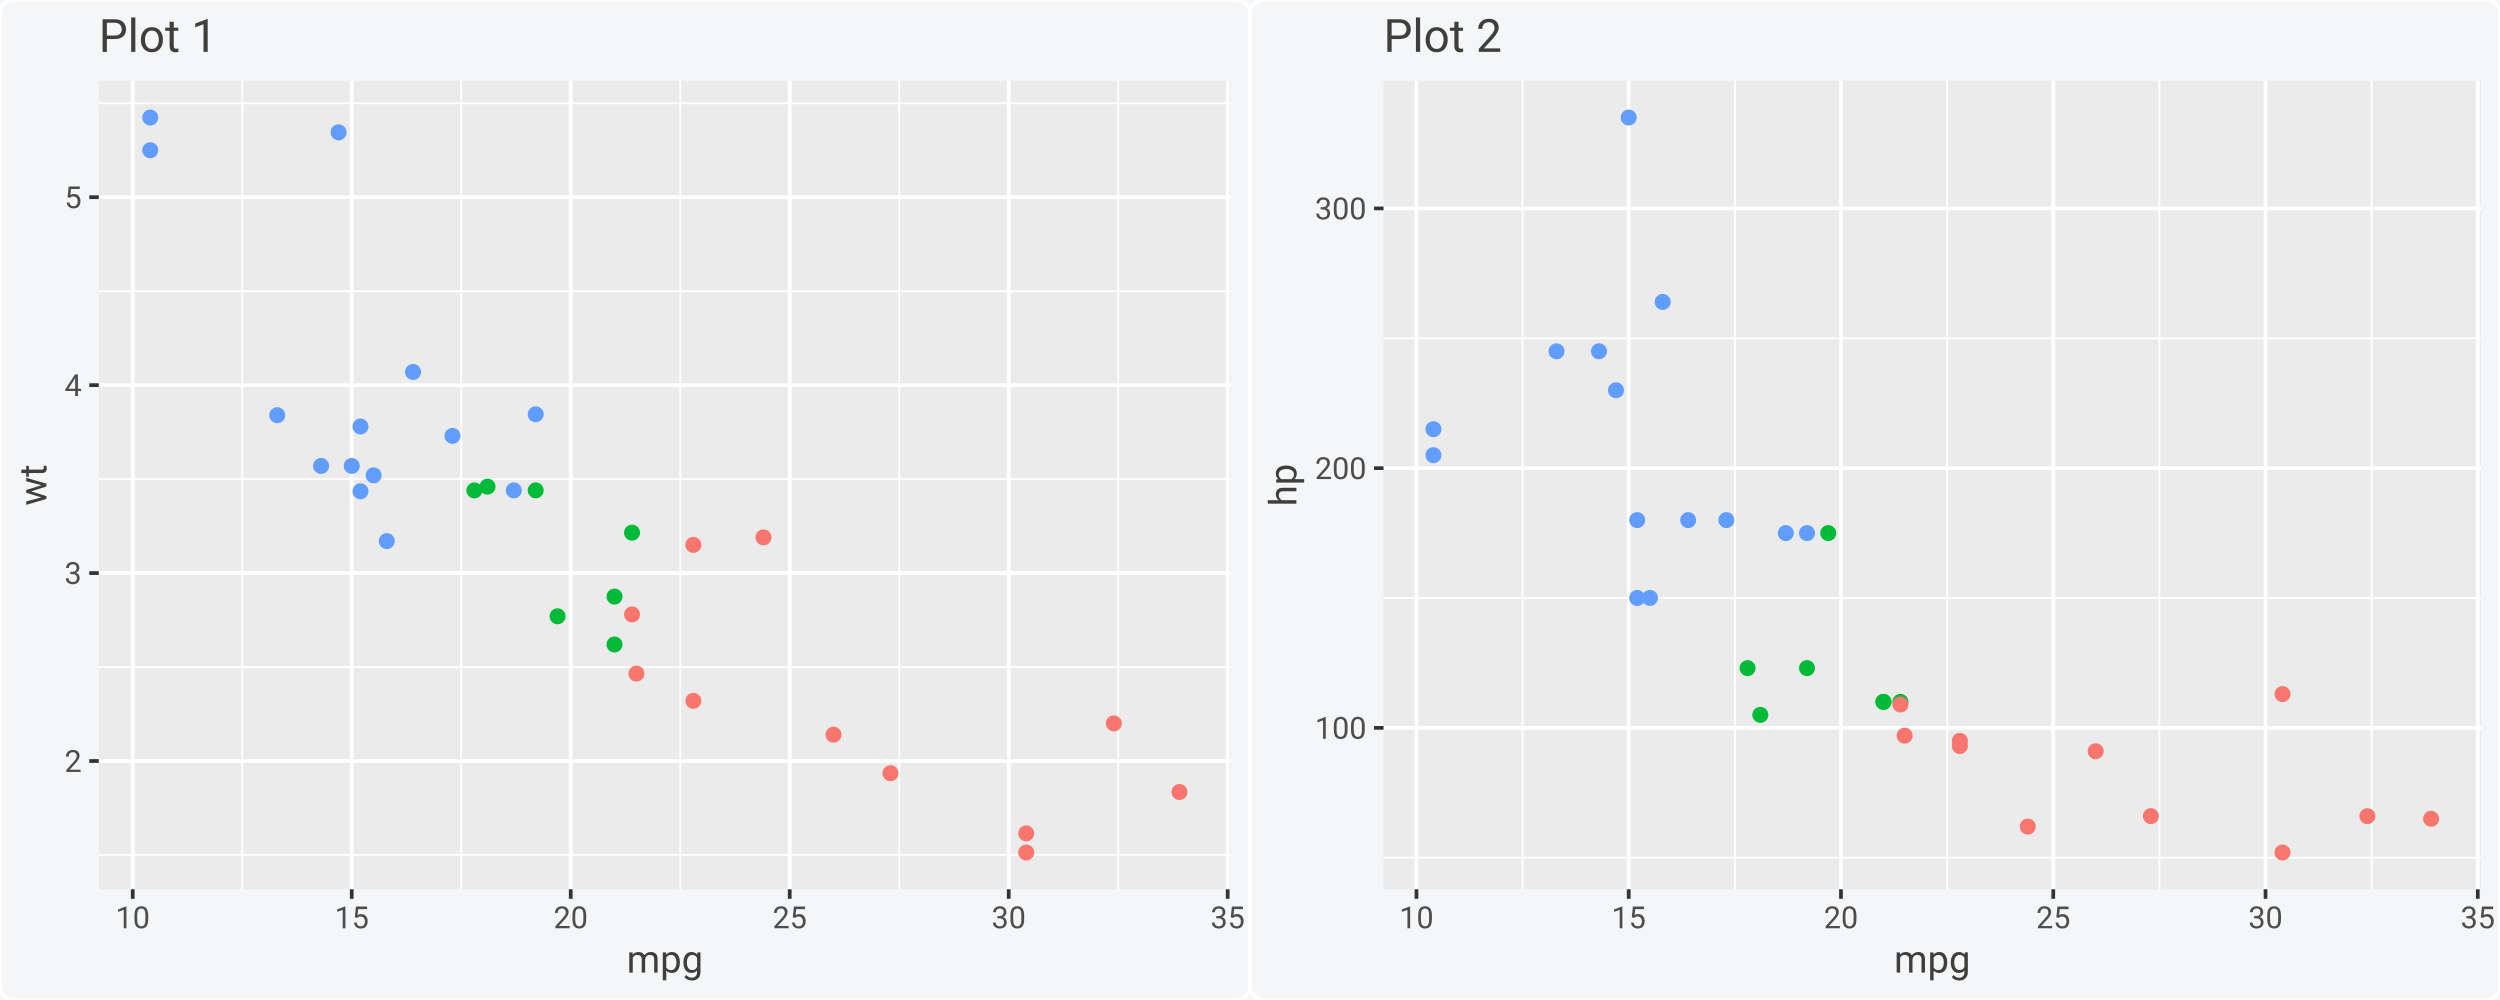
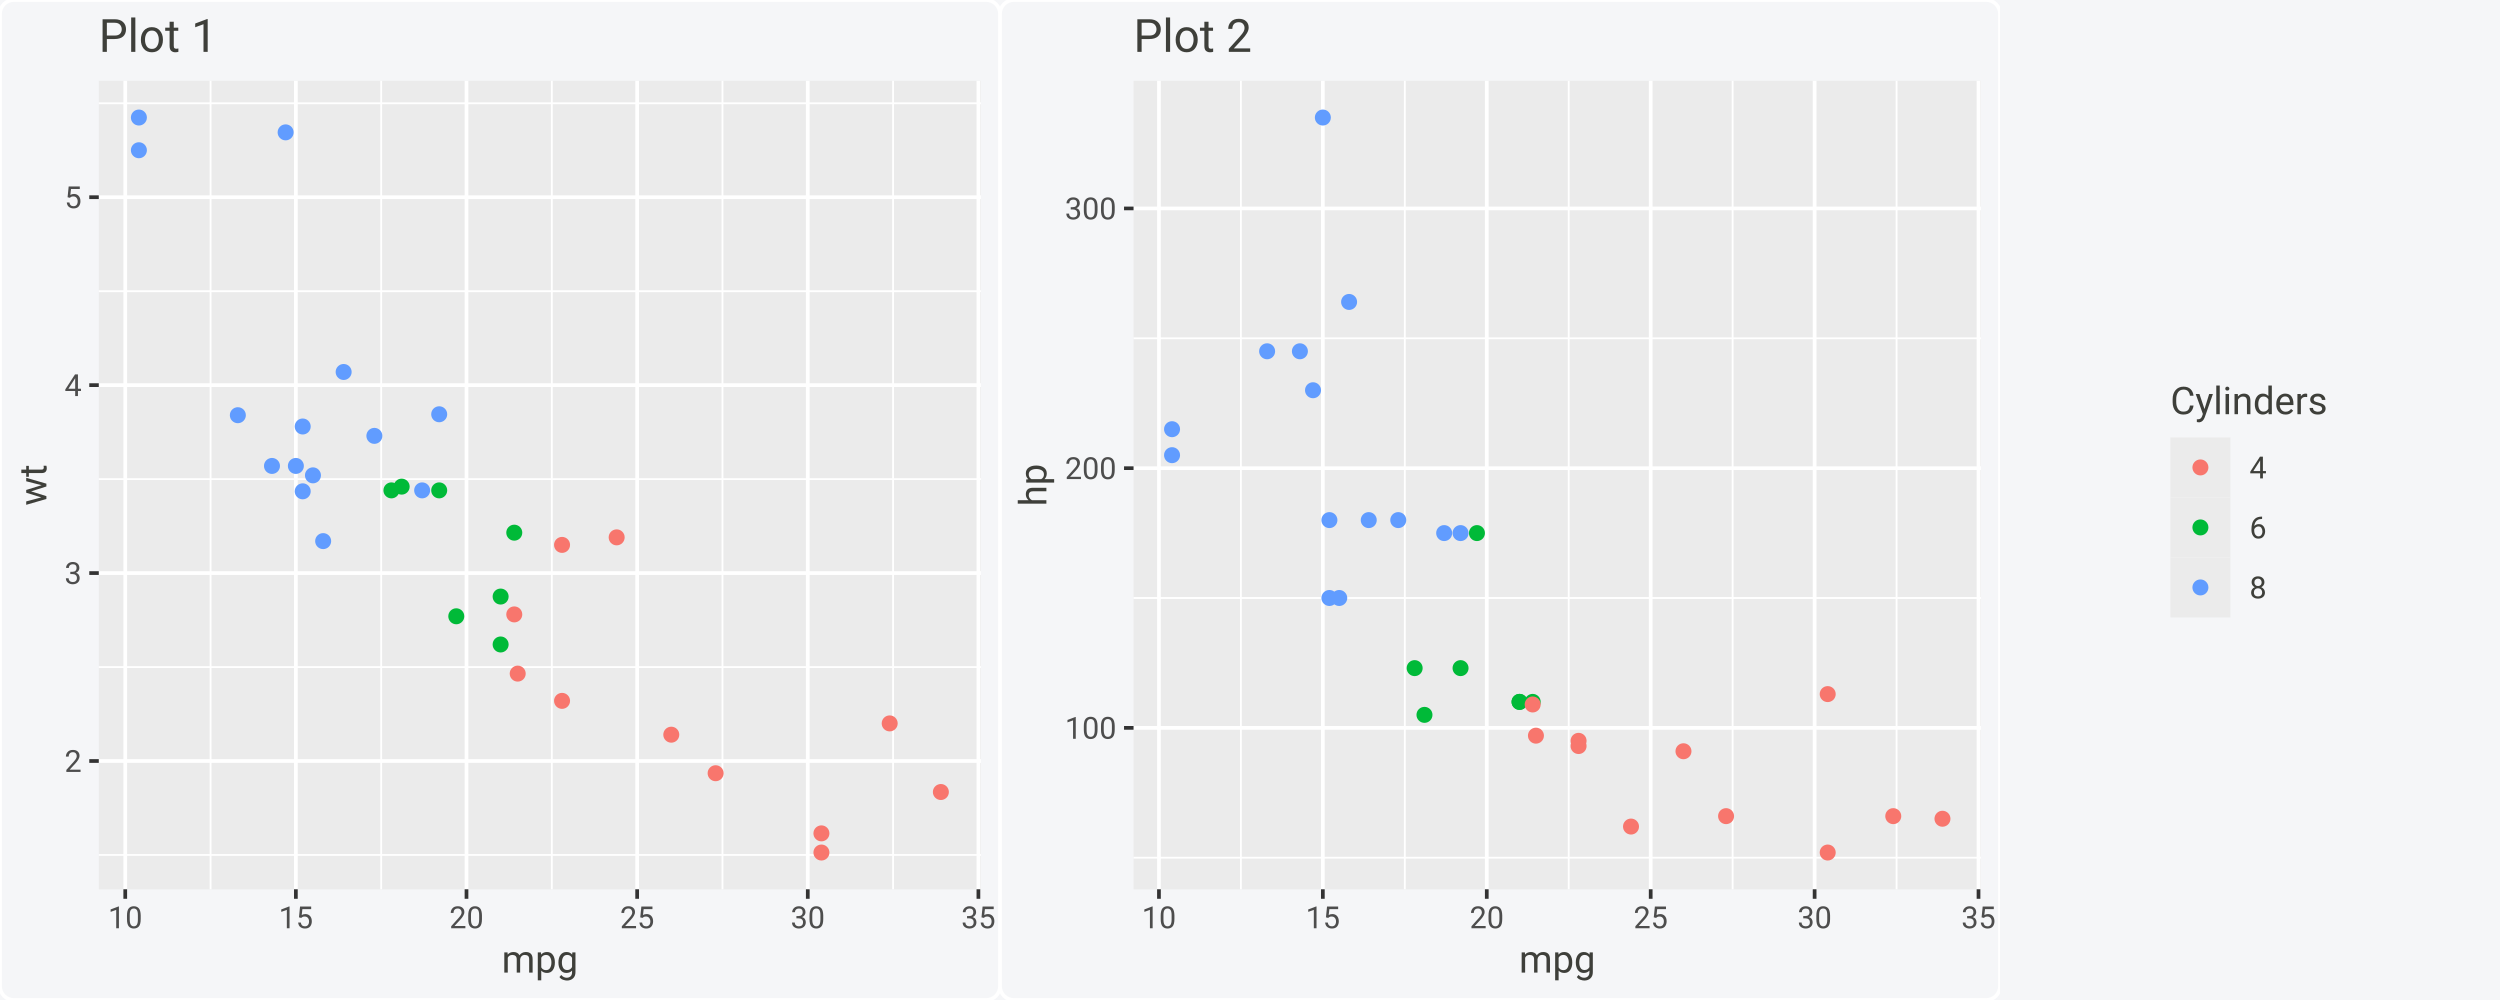
<svg xmlns="http://www.w3.org/2000/svg" width="720.00pt" height="288.00pt" viewBox="0 0 720.00 288.00">
  <g class="svglite">
    <defs>
      <style type="text/css">
    /* theme-aware-processed */
    .svglite line, .svglite polyline, .svglite polygon, .svglite path, .svglite circle {
      fill: none;
      stroke: #3E3F3A;
      stroke-linecap: round;
      stroke-linejoin: round;
      stroke-miterlimit: 10.00;
    }
    .svglite &gt; g &gt; rect {
      fill: none;
      stroke: #3E3F3A;
      stroke-linecap: round;
      stroke-linejoin: round;
      stroke-miterlimit: 10.00;
    }
    .svglite text {
      white-space: pre;
      fill: #3E3F3A;
    }
    .svglite g.glyphgroup path {
      fill: inherit;
      stroke: none;
    }
  </style>
    </defs>
    <rect class="svg-bg" width="100%" height="100%" style="stroke: none; fill: #F5F6F8;" />
    <defs>
      <clipPath id="cpMC4wMHw3MjAuMDB8MC4wMHwyODguMDA=">
        <rect x="0.00" y="0.00" width="720.00" height="288.00" />
      </clipPath>
    </defs>
    <g clip-path="url(#cpMC4wMHw3MjAuMDB8MC4wMHwyODguMDA=)">
</g>
    <defs>
-       <clipPath id="cpMC4wMHwzNjAuMDB8MC4wMHwyODguMDA=">
-         <rect x="0.00" y="0.00" width="360.00" height="288.00" />
-       </clipPath>
-     </defs>
-     <g clip-path="url(#cpMC4wMHwzNjAuMDB8MC4wMHwyODguMDA=)">
-       <rect rx="4" x="0.00" y="0.00" width="360.00" height="288.00" style="stroke-width: 1.07; stroke: #FFFFFF; fill: #F5F6F8;" />
+       <clipPath id="cpMC4wMHwyODguMDB8MC4wMHwyODguMDA=">
+         <rect x="0.00" y="0.00" width="288.00" height="288.00" />
+       </clipPath>
+     </defs>
+     <g clip-path="url(#cpMC4wMHwyODguMDB8MC4wMHwyODguMDA=)">
+       <rect rx="4" x="0.00" y="0.00" width="288.00" height="288.00" style="stroke-width: 1.07; stroke: #FFFFFF; fill: #F5F6F8;" />
    </g>
    <g clip-path="url(#cpMC4wMHw3MjAuMDB8MC4wMHwyODguMDA=)">
</g>
    <defs>
-       <clipPath id="cpMjguNDV8MzU0LjUyfDIzLjI3fDI1Ni4xMQ==">
-         <rect x="28.45" y="23.27" width="326.07" height="232.85" />
-       </clipPath>
-     </defs>
-     <g clip-path="url(#cpMjguNDV8MzU0LjUyfDIzLjI3fDI1Ni4xMQ==)">
-       <rect x="28.45" y="23.27" width="326.07" height="232.85" style="stroke-width: 1.07; stroke: none; fill: #EBEBEB;" />
-       <polyline points="28.45,246.23 354.52,246.23 " style="stroke-width: 0.53; stroke: #FFFFFF; stroke-linecap: butt;" />
-       <polyline points="28.45,192.11 354.52,192.11 " style="stroke-width: 0.53; stroke: #FFFFFF; stroke-linecap: butt;" />
-       <polyline points="28.45,137.98 354.52,137.98 " style="stroke-width: 0.53; stroke: #FFFFFF; stroke-linecap: butt;" />
-       <polyline points="28.45,83.86 354.52,83.86 " style="stroke-width: 0.53; stroke: #FFFFFF; stroke-linecap: butt;" />
-       <polyline points="28.45,29.74 354.52,29.74 " style="stroke-width: 0.53; stroke: #FFFFFF; stroke-linecap: butt;" />
-       <polyline points="69.76,256.11 69.76,23.27 " style="stroke-width: 0.53; stroke: #FFFFFF; stroke-linecap: butt;" />
-       <polyline points="132.83,256.11 132.83,23.27 " style="stroke-width: 0.53; stroke: #FFFFFF; stroke-linecap: butt;" />
-       <polyline points="195.90,256.11 195.90,23.27 " style="stroke-width: 0.53; stroke: #FFFFFF; stroke-linecap: butt;" />
-       <polyline points="258.97,256.11 258.97,23.27 " style="stroke-width: 0.53; stroke: #FFFFFF; stroke-linecap: butt;" />
-       <polyline points="322.04,256.11 322.04,23.27 " style="stroke-width: 0.53; stroke: #FFFFFF; stroke-linecap: butt;" />
-       <polyline points="28.45,219.17 354.52,219.17 " style="stroke-width: 1.07; stroke: #FFFFFF; stroke-linecap: butt;" />
-       <polyline points="28.45,165.04 354.52,165.04 " style="stroke-width: 1.07; stroke: #FFFFFF; stroke-linecap: butt;" />
-       <polyline points="28.45,110.92 354.52,110.92 " style="stroke-width: 1.07; stroke: #FFFFFF; stroke-linecap: butt;" />
-       <polyline points="28.45,56.80 354.52,56.80 " style="stroke-width: 1.07; stroke: #FFFFFF; stroke-linecap: butt;" />
-       <polyline points="38.23,256.11 38.23,23.27 " style="stroke-width: 1.07; stroke: #FFFFFF; stroke-linecap: butt;" />
-       <polyline points="101.30,256.11 101.30,23.27 " style="stroke-width: 1.07; stroke: #FFFFFF; stroke-linecap: butt;" />
-       <polyline points="164.37,256.11 164.37,23.27 " style="stroke-width: 1.07; stroke: #FFFFFF; stroke-linecap: butt;" />
-       <polyline points="227.44,256.11 227.44,23.27 " style="stroke-width: 1.07; stroke: #FFFFFF; stroke-linecap: butt;" />
-       <polyline points="290.51,256.11 290.51,23.27 " style="stroke-width: 1.07; stroke: #FFFFFF; stroke-linecap: butt;" />
-       <polyline points="353.57,256.11 353.57,23.27 " style="stroke-width: 1.07; stroke: #FFFFFF; stroke-linecap: butt;" />
-       <circle cx="176.98" cy="185.61" r="1.95" style="stroke-width: 0.71; stroke: #00BA38; fill: #00BA38;" />
-       <circle cx="176.98" cy="171.81" r="1.95" style="stroke-width: 0.71; stroke: #00BA38; fill: #00BA38;" />
-       <circle cx="199.69" cy="201.85" r="1.95" style="stroke-width: 0.71; stroke: #F8766D; fill: #F8766D;" />
-       <circle cx="182.03" cy="153.41" r="1.95" style="stroke-width: 0.71; stroke: #00BA38; fill: #00BA38;" />
-       <circle cx="147.97" cy="141.23" r="1.95" style="stroke-width: 0.71; stroke: #619CFF; fill: #619CFF;" />
-       <circle cx="140.40" cy="140.15" r="1.95" style="stroke-width: 0.71; stroke: #00BA38; fill: #00BA38;" />
-       <circle cx="92.47" cy="134.19" r="1.95" style="stroke-width: 0.71; stroke: #619CFF; fill: #619CFF;" />
-       <circle cx="219.87" cy="154.76" r="1.95" style="stroke-width: 0.71; stroke: #F8766D; fill: #F8766D;" />
-       <circle cx="199.69" cy="156.93" r="1.95" style="stroke-width: 0.71; stroke: #F8766D; fill: #F8766D;" />
-       <circle cx="154.28" cy="141.23" r="1.95" style="stroke-width: 0.71; stroke: #00BA38; fill: #00BA38;" />
-       <circle cx="136.62" cy="141.23" r="1.95" style="stroke-width: 0.71; stroke: #00BA38; fill: #00BA38;" />
-       <circle cx="118.96" cy="107.13" r="1.95" style="stroke-width: 0.71; stroke: #619CFF; fill: #619CFF;" />
-       <circle cx="130.31" cy="125.53" r="1.95" style="stroke-width: 0.71; stroke: #619CFF; fill: #619CFF;" />
-       <circle cx="103.82" cy="122.83" r="1.95" style="stroke-width: 0.71; stroke: #619CFF; fill: #619CFF;" />
-       <circle cx="43.27" cy="43.27" r="1.95" style="stroke-width: 0.71; stroke: #619CFF; fill: #619CFF;" />
-       <circle cx="43.27" cy="33.85" r="1.95" style="stroke-width: 0.71; stroke: #619CFF; fill: #619CFF;" />
-       <circle cx="97.51" cy="38.12" r="1.95" style="stroke-width: 0.71; stroke: #619CFF; fill: #619CFF;" />
-       <circle cx="320.78" cy="208.34" r="1.95" style="stroke-width: 0.71; stroke: #F8766D; fill: #F8766D;" />
-       <circle cx="295.55" cy="240.01" r="1.95" style="stroke-width: 0.71; stroke: #F8766D; fill: #F8766D;" />
-       <circle cx="339.70" cy="228.10" r="1.95" style="stroke-width: 0.71; stroke: #F8766D; fill: #F8766D;" />
-       <circle cx="183.29" cy="194.00" r="1.95" style="stroke-width: 0.71; stroke: #F8766D; fill: #F8766D;" />
-       <circle cx="107.60" cy="136.90" r="1.95" style="stroke-width: 0.71; stroke: #619CFF; fill: #619CFF;" />
-       <circle cx="103.82" cy="141.50" r="1.95" style="stroke-width: 0.71; stroke: #619CFF; fill: #619CFF;" />
-       <circle cx="79.85" cy="119.58" r="1.95" style="stroke-width: 0.71; stroke: #619CFF; fill: #619CFF;" />
-       <circle cx="154.28" cy="119.31" r="1.95" style="stroke-width: 0.71; stroke: #619CFF; fill: #619CFF;" />
-       <circle cx="256.45" cy="222.69" r="1.95" style="stroke-width: 0.71; stroke: #F8766D; fill: #F8766D;" />
-       <circle cx="240.05" cy="211.59" r="1.95" style="stroke-width: 0.71; stroke: #F8766D; fill: #F8766D;" />
-       <circle cx="295.55" cy="245.53" r="1.95" style="stroke-width: 0.71; stroke: #F8766D; fill: #F8766D;" />
-       <circle cx="111.39" cy="155.84" r="1.95" style="stroke-width: 0.71; stroke: #619CFF; fill: #619CFF;" />
-       <circle cx="160.58" cy="177.49" r="1.95" style="stroke-width: 0.71; stroke: #00BA38; fill: #00BA38;" />
-       <circle cx="101.30" cy="134.19" r="1.95" style="stroke-width: 0.71; stroke: #619CFF; fill: #619CFF;" />
-       <circle cx="182.03" cy="176.95" r="1.95" style="stroke-width: 0.71; stroke: #F8766D; fill: #F8766D;" />
+       <clipPath id="cpMjguNDV8MjgyLjUyfDIzLjI3fDI1Ni4xMQ==">
+         <rect x="28.45" y="23.27" width="254.07" height="232.85" />
+       </clipPath>
+     </defs>
+     <g clip-path="url(#cpMjguNDV8MjgyLjUyfDIzLjI3fDI1Ni4xMQ==)">
+       <rect x="28.45" y="23.27" width="254.07" height="232.85" style="stroke-width: 1.07; stroke: none; fill: #EBEBEB;" />
+       <polyline points="28.45,246.23 282.52,246.23 " style="stroke-width: 0.53; stroke: #FFFFFF; stroke-linecap: butt;" />
+       <polyline points="28.45,192.11 282.52,192.11 " style="stroke-width: 0.53; stroke: #FFFFFF; stroke-linecap: butt;" />
+       <polyline points="28.45,137.98 282.52,137.98 " style="stroke-width: 0.53; stroke: #FFFFFF; stroke-linecap: butt;" />
+       <polyline points="28.45,83.86 282.52,83.86 " style="stroke-width: 0.53; stroke: #FFFFFF; stroke-linecap: butt;" />
+       <polyline points="28.45,29.74 282.52,29.74 " style="stroke-width: 0.53; stroke: #FFFFFF; stroke-linecap: butt;" />
+       <polyline points="60.64,256.11 60.64,23.27 " style="stroke-width: 0.53; stroke: #FFFFFF; stroke-linecap: butt;" />
+       <polyline points="109.78,256.11 109.78,23.27 " style="stroke-width: 0.53; stroke: #FFFFFF; stroke-linecap: butt;" />
+       <polyline points="158.93,256.11 158.93,23.27 " style="stroke-width: 0.53; stroke: #FFFFFF; stroke-linecap: butt;" />
+       <polyline points="208.07,256.11 208.07,23.27 " style="stroke-width: 0.53; stroke: #FFFFFF; stroke-linecap: butt;" />
+       <polyline points="257.21,256.11 257.21,23.27 " style="stroke-width: 0.53; stroke: #FFFFFF; stroke-linecap: butt;" />
+       <polyline points="28.45,219.17 282.52,219.17 " style="stroke-width: 1.07; stroke: #FFFFFF; stroke-linecap: butt;" />
+       <polyline points="28.45,165.04 282.52,165.04 " style="stroke-width: 1.07; stroke: #FFFFFF; stroke-linecap: butt;" />
+       <polyline points="28.45,110.92 282.52,110.92 " style="stroke-width: 1.07; stroke: #FFFFFF; stroke-linecap: butt;" />
+       <polyline points="28.45,56.80 282.52,56.80 " style="stroke-width: 1.07; stroke: #FFFFFF; stroke-linecap: butt;" />
+       <polyline points="36.07,256.11 36.07,23.27 " style="stroke-width: 1.07; stroke: #FFFFFF; stroke-linecap: butt;" />
+       <polyline points="85.21,256.11 85.21,23.27 " style="stroke-width: 1.07; stroke: #FFFFFF; stroke-linecap: butt;" />
+       <polyline points="134.35,256.11 134.35,23.27 " style="stroke-width: 1.07; stroke: #FFFFFF; stroke-linecap: butt;" />
+       <polyline points="183.50,256.11 183.50,23.27 " style="stroke-width: 1.07; stroke: #FFFFFF; stroke-linecap: butt;" />
+       <polyline points="232.64,256.11 232.64,23.27 " style="stroke-width: 1.07; stroke: #FFFFFF; stroke-linecap: butt;" />
+       <polyline points="281.78,256.11 281.78,23.27 " style="stroke-width: 1.07; stroke: #FFFFFF; stroke-linecap: butt;" />
+       <circle cx="144.18" cy="185.61" r="1.95" style="stroke-width: 0.71; stroke: #00BA38; fill: #00BA38;" />
+       <circle cx="144.18" cy="171.81" r="1.95" style="stroke-width: 0.71; stroke: #00BA38; fill: #00BA38;" />
+       <circle cx="161.87" cy="201.85" r="1.95" style="stroke-width: 0.71; stroke: #F8766D; fill: #F8766D;" />
+       <circle cx="148.11" cy="153.41" r="1.95" style="stroke-width: 0.71; stroke: #00BA38; fill: #00BA38;" />
+       <circle cx="121.58" cy="141.23" r="1.95" style="stroke-width: 0.71; stroke: #619CFF; fill: #619CFF;" />
+       <circle cx="115.68" cy="140.15" r="1.95" style="stroke-width: 0.71; stroke: #00BA38; fill: #00BA38;" />
+       <circle cx="78.33" cy="134.19" r="1.95" style="stroke-width: 0.71; stroke: #619CFF; fill: #619CFF;" />
+       <circle cx="177.60" cy="154.76" r="1.95" style="stroke-width: 0.71; stroke: #F8766D; fill: #F8766D;" />
+       <circle cx="161.87" cy="156.93" r="1.95" style="stroke-width: 0.71; stroke: #F8766D; fill: #F8766D;" />
+       <circle cx="126.49" cy="141.23" r="1.95" style="stroke-width: 0.71; stroke: #00BA38; fill: #00BA38;" />
+       <circle cx="112.73" cy="141.23" r="1.95" style="stroke-width: 0.71; stroke: #00BA38; fill: #00BA38;" />
+       <circle cx="98.97" cy="107.13" r="1.95" style="stroke-width: 0.71; stroke: #619CFF; fill: #619CFF;" />
+       <circle cx="107.82" cy="125.53" r="1.95" style="stroke-width: 0.71; stroke: #619CFF; fill: #619CFF;" />
+       <circle cx="87.18" cy="122.83" r="1.95" style="stroke-width: 0.71; stroke: #619CFF; fill: #619CFF;" />
+       <circle cx="40.00" cy="43.27" r="1.95" style="stroke-width: 0.71; stroke: #619CFF; fill: #619CFF;" />
+       <circle cx="40.00" cy="33.85" r="1.95" style="stroke-width: 0.71; stroke: #619CFF; fill: #619CFF;" />
+       <circle cx="82.26" cy="38.12" r="1.95" style="stroke-width: 0.71; stroke: #619CFF; fill: #619CFF;" />
+       <circle cx="256.23" cy="208.34" r="1.95" style="stroke-width: 0.71; stroke: #F8766D; fill: #F8766D;" />
+       <circle cx="236.57" cy="240.01" r="1.95" style="stroke-width: 0.71; stroke: #F8766D; fill: #F8766D;" />
+       <circle cx="270.97" cy="228.10" r="1.95" style="stroke-width: 0.71; stroke: #F8766D; fill: #F8766D;" />
+       <circle cx="149.10" cy="194.00" r="1.95" style="stroke-width: 0.71; stroke: #F8766D; fill: #F8766D;" />
+       <circle cx="90.13" cy="136.90" r="1.95" style="stroke-width: 0.71; stroke: #619CFF; fill: #619CFF;" />
+       <circle cx="87.18" cy="141.50" r="1.95" style="stroke-width: 0.71; stroke: #619CFF; fill: #619CFF;" />
+       <circle cx="68.50" cy="119.58" r="1.95" style="stroke-width: 0.71; stroke: #619CFF; fill: #619CFF;" />
+       <circle cx="126.49" cy="119.31" r="1.95" style="stroke-width: 0.71; stroke: #619CFF; fill: #619CFF;" />
+       <circle cx="206.10" cy="222.69" r="1.95" style="stroke-width: 0.71; stroke: #F8766D; fill: #F8766D;" />
+       <circle cx="193.33" cy="211.59" r="1.95" style="stroke-width: 0.71; stroke: #F8766D; fill: #F8766D;" />
+       <circle cx="236.57" cy="245.53" r="1.95" style="stroke-width: 0.71; stroke: #F8766D; fill: #F8766D;" />
+       <circle cx="93.07" cy="155.84" r="1.95" style="stroke-width: 0.71; stroke: #619CFF; fill: #619CFF;" />
+       <circle cx="131.41" cy="177.49" r="1.95" style="stroke-width: 0.71; stroke: #00BA38; fill: #00BA38;" />
+       <circle cx="85.21" cy="134.19" r="1.95" style="stroke-width: 0.71; stroke: #619CFF; fill: #619CFF;" />
+       <circle cx="148.11" cy="176.95" r="1.95" style="stroke-width: 0.71; stroke: #F8766D; fill: #F8766D;" />
    </g>
    <g clip-path="url(#cpMC4wMHw3MjAuMDB8MC4wMHwyODguMDA=)">
      <text class="preserve-color" x="23.52" y="222.32" text-anchor="end" style="font-size: 8.80px;fill: #4D4D4D; font-family: &quot;Roboto&quot;, -apple-system, BlinkMacSystemFont, &quot;Segoe UI&quot;, system-ui, sans-serif;" textLength="4.89px" lengthAdjust="spacingAndGlyphs">2</text>
      <text class="preserve-color" x="23.52" y="168.19" text-anchor="end" style="font-size: 8.80px;fill: #4D4D4D; font-family: &quot;Roboto&quot;, -apple-system, BlinkMacSystemFont, &quot;Segoe UI&quot;, system-ui, sans-serif;" textLength="4.89px" lengthAdjust="spacingAndGlyphs">3</text>
      <text class="preserve-color" x="23.52" y="114.07" text-anchor="end" style="font-size: 8.80px;fill: #4D4D4D; font-family: &quot;Roboto&quot;, -apple-system, BlinkMacSystemFont, &quot;Segoe UI&quot;, system-ui, sans-serif;" textLength="4.89px" lengthAdjust="spacingAndGlyphs">4</text>
      <text class="preserve-color" x="23.52" y="59.95" text-anchor="end" style="font-size: 8.80px;fill: #4D4D4D; font-family: &quot;Roboto&quot;, -apple-system, BlinkMacSystemFont, &quot;Segoe UI&quot;, system-ui, sans-serif;" textLength="4.89px" lengthAdjust="spacingAndGlyphs">5</text>
      <polyline points="25.71,219.17 28.45,219.17 " style="stroke-width: 1.07; stroke: #333333; stroke-linecap: butt;" />
      <polyline points="25.71,165.04 28.45,165.04 " style="stroke-width: 1.07; stroke: #333333; stroke-linecap: butt;" />
      <polyline points="25.71,110.92 28.45,110.92 " style="stroke-width: 1.07; stroke: #333333; stroke-linecap: butt;" />
      <polyline points="25.71,56.80 28.45,56.80 " style="stroke-width: 1.07; stroke: #333333; stroke-linecap: butt;" />
-       <polyline points="38.23,258.85 38.23,256.11 " style="stroke-width: 1.07; stroke: #333333; stroke-linecap: butt;" />
-       <polyline points="101.30,258.85 101.30,256.11 " style="stroke-width: 1.07; stroke: #333333; stroke-linecap: butt;" />
-       <polyline points="164.37,258.85 164.37,256.11 " style="stroke-width: 1.07; stroke: #333333; stroke-linecap: butt;" />
-       <polyline points="227.44,258.85 227.44,256.11 " style="stroke-width: 1.07; stroke: #333333; stroke-linecap: butt;" />
-       <polyline points="290.51,258.85 290.51,256.11 " style="stroke-width: 1.07; stroke: #333333; stroke-linecap: butt;" />
-       <polyline points="353.57,258.85 353.57,256.11 " style="stroke-width: 1.07; stroke: #333333; stroke-linecap: butt;" />
-       <text x="38.23" y="267.34" text-anchor="middle" style="font-size: 8.80px;fill: #4D4D4D; font-family: &quot;Roboto&quot;, -apple-system, BlinkMacSystemFont, &quot;Segoe UI&quot;, system-ui, sans-serif;" textLength="9.78px" lengthAdjust="spacingAndGlyphs">10</text>
-       <text x="101.30" y="267.34" text-anchor="middle" style="font-size: 8.80px;fill: #4D4D4D; font-family: &quot;Roboto&quot;, -apple-system, BlinkMacSystemFont, &quot;Segoe UI&quot;, system-ui, sans-serif;" textLength="9.78px" lengthAdjust="spacingAndGlyphs">15</text>
-       <text x="164.37" y="267.34" text-anchor="middle" style="font-size: 8.80px;fill: #4D4D4D; font-family: &quot;Roboto&quot;, -apple-system, BlinkMacSystemFont, &quot;Segoe UI&quot;, system-ui, sans-serif;" textLength="9.78px" lengthAdjust="spacingAndGlyphs">20</text>
-       <text x="227.44" y="267.34" text-anchor="middle" style="font-size: 8.80px;fill: #4D4D4D; font-family: &quot;Roboto&quot;, -apple-system, BlinkMacSystemFont, &quot;Segoe UI&quot;, system-ui, sans-serif;" textLength="9.78px" lengthAdjust="spacingAndGlyphs">25</text>
-       <text x="290.51" y="267.34" text-anchor="middle" style="font-size: 8.80px;fill: #4D4D4D; font-family: &quot;Roboto&quot;, -apple-system, BlinkMacSystemFont, &quot;Segoe UI&quot;, system-ui, sans-serif;" textLength="9.78px" lengthAdjust="spacingAndGlyphs">30</text>
-       <text x="353.57" y="267.34" text-anchor="middle" style="font-size: 8.80px;fill: #4D4D4D; font-family: &quot;Roboto&quot;, -apple-system, BlinkMacSystemFont, &quot;Segoe UI&quot;, system-ui, sans-serif;" textLength="9.78px" lengthAdjust="spacingAndGlyphs">35</text>
-       <text x="191.49" y="280.10" text-anchor="middle" style="font-size: 11.00px; font-family: &quot;Roboto&quot;, -apple-system, BlinkMacSystemFont, &quot;Segoe UI&quot;, system-ui, sans-serif;" textLength="21.41px" lengthAdjust="spacingAndGlyphs">mpg</text>
+       <polyline points="36.07,258.85 36.07,256.11 " style="stroke-width: 1.07; stroke: #333333; stroke-linecap: butt;" />
+       <polyline points="85.21,258.85 85.21,256.11 " style="stroke-width: 1.07; stroke: #333333; stroke-linecap: butt;" />
+       <polyline points="134.35,258.85 134.35,256.11 " style="stroke-width: 1.07; stroke: #333333; stroke-linecap: butt;" />
+       <polyline points="183.50,258.85 183.50,256.11 " style="stroke-width: 1.07; stroke: #333333; stroke-linecap: butt;" />
+       <polyline points="232.64,258.85 232.64,256.11 " style="stroke-width: 1.07; stroke: #333333; stroke-linecap: butt;" />
+       <polyline points="281.78,258.85 281.78,256.11 " style="stroke-width: 1.07; stroke: #333333; stroke-linecap: butt;" />
+       <text x="36.07" y="267.34" text-anchor="middle" style="font-size: 8.80px;fill: #4D4D4D; font-family: &quot;Roboto&quot;, -apple-system, BlinkMacSystemFont, &quot;Segoe UI&quot;, system-ui, sans-serif;" textLength="9.78px" lengthAdjust="spacingAndGlyphs">10</text>
+       <text x="85.21" y="267.34" text-anchor="middle" style="font-size: 8.80px;fill: #4D4D4D; font-family: &quot;Roboto&quot;, -apple-system, BlinkMacSystemFont, &quot;Segoe UI&quot;, system-ui, sans-serif;" textLength="9.78px" lengthAdjust="spacingAndGlyphs">15</text>
+       <text x="134.35" y="267.34" text-anchor="middle" style="font-size: 8.80px;fill: #4D4D4D; font-family: &quot;Roboto&quot;, -apple-system, BlinkMacSystemFont, &quot;Segoe UI&quot;, system-ui, sans-serif;" textLength="9.78px" lengthAdjust="spacingAndGlyphs">20</text>
+       <text x="183.50" y="267.34" text-anchor="middle" style="font-size: 8.80px;fill: #4D4D4D; font-family: &quot;Roboto&quot;, -apple-system, BlinkMacSystemFont, &quot;Segoe UI&quot;, system-ui, sans-serif;" textLength="9.78px" lengthAdjust="spacingAndGlyphs">25</text>
+       <text x="232.64" y="267.34" text-anchor="middle" style="font-size: 8.80px;fill: #4D4D4D; font-family: &quot;Roboto&quot;, -apple-system, BlinkMacSystemFont, &quot;Segoe UI&quot;, system-ui, sans-serif;" textLength="9.78px" lengthAdjust="spacingAndGlyphs">30</text>
+       <text x="281.78" y="267.34" text-anchor="middle" style="font-size: 8.80px;fill: #4D4D4D; font-family: &quot;Roboto&quot;, -apple-system, BlinkMacSystemFont, &quot;Segoe UI&quot;, system-ui, sans-serif;" textLength="9.78px" lengthAdjust="spacingAndGlyphs">35</text>
+       <text x="155.49" y="280.10" text-anchor="middle" style="font-size: 11.00px; font-family: &quot;Roboto&quot;, -apple-system, BlinkMacSystemFont, &quot;Segoe UI&quot;, system-ui, sans-serif;" textLength="21.41px" lengthAdjust="spacingAndGlyphs">mpg</text>
      <text transform="translate(13.36,139.69) rotate(-90)" text-anchor="middle" style="font-size: 11.00px; font-family: &quot;Roboto&quot;, -apple-system, BlinkMacSystemFont, &quot;Segoe UI&quot;, system-ui, sans-serif;" textLength="11.00px" lengthAdjust="spacingAndGlyphs">wt</text>
      <text x="28.45" y="14.93" style="font-size: 13.20px; font-family: &quot;Roboto&quot;, -apple-system, BlinkMacSystemFont, &quot;Segoe UI&quot;, system-ui, sans-serif;" textLength="33.70px" lengthAdjust="spacingAndGlyphs">Plot 1</text>
    </g>
    <defs>
-       <clipPath id="cpMzYwLjAwfDcyMC4wMHwwLjAwfDI4OC4wMA==">
-         <rect x="360.00" y="0.00" width="360.00" height="288.00" />
-       </clipPath>
-     </defs>
-     <g clip-path="url(#cpMzYwLjAwfDcyMC4wMHwwLjAwfDI4OC4wMA==)">
-       <rect rx="4" x="360.00" y="0.00" width="360.00" height="288.00" style="stroke-width: 1.07; stroke: #FFFFFF; fill: #F5F6F8;" />
+       <clipPath id="cpMjg4LjAwfDU3Ni4wMHwwLjAwfDI4OC4wMA==">
+         <rect x="288.00" y="0.00" width="288.00" height="288.00" />
+       </clipPath>
+     </defs>
+     <g clip-path="url(#cpMjg4LjAwfDU3Ni4wMHwwLjAwfDI4OC4wMA==)">
+       <rect rx="4" x="288.00" y="0.00" width="288.00" height="288.00" style="stroke-width: 1.07; stroke: #FFFFFF; fill: #F5F6F8;" />
    </g>
    <g clip-path="url(#cpMC4wMHw3MjAuMDB8MC4wMHwyODguMDA=)">
</g>
    <defs>
-       <clipPath id="cpMzk4LjQ2fDcxNC41MnwyMy4yN3wyNTYuMTE=">
-         <rect x="398.46" y="23.27" width="316.06" height="232.85" />
-       </clipPath>
-     </defs>
-     <g clip-path="url(#cpMzk4LjQ2fDcxNC41MnwyMy4yN3wyNTYuMTE=)">
-       <rect x="398.46" y="23.27" width="316.06" height="232.85" style="stroke-width: 1.07; stroke: none; fill: #EBEBEB;" />
-       <polyline points="398.46,247.02 714.52,247.02 " style="stroke-width: 0.53; stroke: #FFFFFF; stroke-linecap: butt;" />
-       <polyline points="398.46,172.22 714.52,172.22 " style="stroke-width: 0.53; stroke: #FFFFFF; stroke-linecap: butt;" />
-       <polyline points="398.46,97.43 714.52,97.43 " style="stroke-width: 0.53; stroke: #FFFFFF; stroke-linecap: butt;" />
-       <polyline points="438.50,256.11 438.50,23.27 " style="stroke-width: 0.53; stroke: #FFFFFF; stroke-linecap: butt;" />
-       <polyline points="499.64,256.11 499.64,23.27 " style="stroke-width: 0.53; stroke: #FFFFFF; stroke-linecap: butt;" />
-       <polyline points="560.77,256.11 560.77,23.27 " style="stroke-width: 0.53; stroke: #FFFFFF; stroke-linecap: butt;" />
-       <polyline points="621.90,256.11 621.90,23.27 " style="stroke-width: 0.53; stroke: #FFFFFF; stroke-linecap: butt;" />
-       <polyline points="683.04,256.11 683.04,23.27 " style="stroke-width: 0.53; stroke: #FFFFFF; stroke-linecap: butt;" />
-       <polyline points="398.46,209.62 714.52,209.62 " style="stroke-width: 1.07; stroke: #FFFFFF; stroke-linecap: butt;" />
-       <polyline points="398.46,134.83 714.52,134.83 " style="stroke-width: 1.07; stroke: #FFFFFF; stroke-linecap: butt;" />
-       <polyline points="398.46,60.03 714.52,60.03 " style="stroke-width: 1.07; stroke: #FFFFFF; stroke-linecap: butt;" />
-       <polyline points="407.94,256.11 407.94,23.27 " style="stroke-width: 1.07; stroke: #FFFFFF; stroke-linecap: butt;" />
-       <polyline points="469.07,256.11 469.07,23.27 " style="stroke-width: 1.07; stroke: #FFFFFF; stroke-linecap: butt;" />
-       <polyline points="530.20,256.11 530.20,23.27 " style="stroke-width: 1.07; stroke: #FFFFFF; stroke-linecap: butt;" />
-       <polyline points="591.34,256.11 591.34,23.27 " style="stroke-width: 1.07; stroke: #FFFFFF; stroke-linecap: butt;" />
-       <polyline points="652.47,256.11 652.47,23.27 " style="stroke-width: 1.07; stroke: #FFFFFF; stroke-linecap: butt;" />
-       <polyline points="713.60,256.11 713.60,23.27 " style="stroke-width: 1.07; stroke: #FFFFFF; stroke-linecap: butt;" />
-       <circle cx="542.43" cy="202.14" r="1.95" style="stroke-width: 0.71; stroke: #00BA38; fill: #00BA38;" />
-       <circle cx="542.43" cy="202.14" r="1.95" style="stroke-width: 0.71; stroke: #00BA38; fill: #00BA38;" />
-       <circle cx="564.44" cy="214.86" r="1.95" style="stroke-width: 0.71; stroke: #F8766D; fill: #F8766D;" />
-       <circle cx="547.32" cy="202.14" r="1.95" style="stroke-width: 0.71; stroke: #00BA38; fill: #00BA38;" />
-       <circle cx="514.31" cy="153.53" r="1.95" style="stroke-width: 0.71; stroke: #619CFF; fill: #619CFF;" />
-       <circle cx="506.97" cy="205.88" r="1.95" style="stroke-width: 0.71; stroke: #00BA38; fill: #00BA38;" />
-       <circle cx="460.51" cy="101.17" r="1.95" style="stroke-width: 0.71; stroke: #619CFF; fill: #619CFF;" />
-       <circle cx="584.00" cy="238.05" r="1.95" style="stroke-width: 0.71; stroke: #F8766D; fill: #F8766D;" />
-       <circle cx="564.44" cy="213.36" r="1.95" style="stroke-width: 0.71; stroke: #F8766D; fill: #F8766D;" />
-       <circle cx="520.42" cy="192.42" r="1.95" style="stroke-width: 0.71; stroke: #00BA38; fill: #00BA38;" />
-       <circle cx="503.30" cy="192.42" r="1.95" style="stroke-width: 0.71; stroke: #00BA38; fill: #00BA38;" />
-       <circle cx="486.19" cy="149.79" r="1.95" style="stroke-width: 0.71; stroke: #619CFF; fill: #619CFF;" />
-       <circle cx="497.19" cy="149.79" r="1.95" style="stroke-width: 0.71; stroke: #619CFF; fill: #619CFF;" />
-       <circle cx="471.51" cy="149.79" r="1.95" style="stroke-width: 0.71; stroke: #619CFF; fill: #619CFF;" />
-       <circle cx="412.83" cy="131.09" r="1.95" style="stroke-width: 0.71; stroke: #619CFF; fill: #619CFF;" />
-       <circle cx="412.83" cy="123.61" r="1.95" style="stroke-width: 0.71; stroke: #619CFF; fill: #619CFF;" />
-       <circle cx="465.40" cy="112.39" r="1.95" style="stroke-width: 0.71; stroke: #619CFF; fill: #619CFF;" />
-       <circle cx="681.81" cy="235.05" r="1.95" style="stroke-width: 0.71; stroke: #F8766D; fill: #F8766D;" />
-       <circle cx="657.36" cy="245.53" r="1.95" style="stroke-width: 0.71; stroke: #F8766D; fill: #F8766D;" />
-       <circle cx="700.15" cy="235.80" r="1.95" style="stroke-width: 0.71; stroke: #F8766D; fill: #F8766D;" />
-       <circle cx="548.54" cy="211.87" r="1.95" style="stroke-width: 0.71; stroke: #F8766D; fill: #F8766D;" />
-       <circle cx="475.18" cy="172.22" r="1.95" style="stroke-width: 0.71; stroke: #619CFF; fill: #619CFF;" />
-       <circle cx="471.51" cy="172.22" r="1.95" style="stroke-width: 0.71; stroke: #619CFF; fill: #619CFF;" />
-       <circle cx="448.28" cy="101.17" r="1.95" style="stroke-width: 0.71; stroke: #619CFF; fill: #619CFF;" />
-       <circle cx="520.42" cy="153.53" r="1.95" style="stroke-width: 0.71; stroke: #619CFF; fill: #619CFF;" />
-       <circle cx="619.46" cy="235.05" r="1.95" style="stroke-width: 0.71; stroke: #F8766D; fill: #F8766D;" />
-       <circle cx="603.56" cy="216.36" r="1.95" style="stroke-width: 0.71; stroke: #F8766D; fill: #F8766D;" />
-       <circle cx="657.36" cy="199.90" r="1.95" style="stroke-width: 0.71; stroke: #F8766D; fill: #F8766D;" />
-       <circle cx="478.85" cy="86.96" r="1.95" style="stroke-width: 0.71; stroke: #619CFF; fill: #619CFF;" />
-       <circle cx="526.53" cy="153.53" r="1.95" style="stroke-width: 0.71; stroke: #00BA38; fill: #00BA38;" />
-       <circle cx="469.07" cy="33.85" r="1.95" style="stroke-width: 0.71; stroke: #619CFF; fill: #619CFF;" />
-       <circle cx="547.32" cy="202.89" r="1.95" style="stroke-width: 0.71; stroke: #F8766D; fill: #F8766D;" />
-     </g>
-     <g clip-path="url(#cpMC4wMHw3MjAuMDB8MC4wMHwyODguMDA=)">
-       <text class="preserve-color" x="393.53" y="212.77" text-anchor="end" style="font-size: 8.80px;fill: #4D4D4D; font-family: &quot;Roboto&quot;, -apple-system, BlinkMacSystemFont, &quot;Segoe UI&quot;, system-ui, sans-serif;" textLength="14.67px" lengthAdjust="spacingAndGlyphs">100</text>
-       <text class="preserve-color" x="393.53" y="137.98" text-anchor="end" style="font-size: 8.80px;fill: #4D4D4D; font-family: &quot;Roboto&quot;, -apple-system, BlinkMacSystemFont, &quot;Segoe UI&quot;, system-ui, sans-serif;" textLength="14.67px" lengthAdjust="spacingAndGlyphs">200</text>
-       <text class="preserve-color" x="393.53" y="63.18" text-anchor="end" style="font-size: 8.80px;fill: #4D4D4D; font-family: &quot;Roboto&quot;, -apple-system, BlinkMacSystemFont, &quot;Segoe UI&quot;, system-ui, sans-serif;" textLength="14.67px" lengthAdjust="spacingAndGlyphs">300</text>
-       <polyline points="395.72,209.62 398.46,209.62 " style="stroke-width: 1.07; stroke: #333333; stroke-linecap: butt;" />
-       <polyline points="395.72,134.83 398.46,134.83 " style="stroke-width: 1.07; stroke: #333333; stroke-linecap: butt;" />
-       <polyline points="395.72,60.03 398.46,60.03 " style="stroke-width: 1.07; stroke: #333333; stroke-linecap: butt;" />
-       <polyline points="407.94,258.85 407.94,256.11 " style="stroke-width: 1.07; stroke: #333333; stroke-linecap: butt;" />
-       <polyline points="469.07,258.85 469.07,256.11 " style="stroke-width: 1.07; stroke: #333333; stroke-linecap: butt;" />
-       <polyline points="530.20,258.85 530.20,256.11 " style="stroke-width: 1.07; stroke: #333333; stroke-linecap: butt;" />
-       <polyline points="591.34,258.85 591.34,256.11 " style="stroke-width: 1.07; stroke: #333333; stroke-linecap: butt;" />
-       <polyline points="652.47,258.85 652.47,256.11 " style="stroke-width: 1.07; stroke: #333333; stroke-linecap: butt;" />
-       <polyline points="713.60,258.85 713.60,256.11 " style="stroke-width: 1.07; stroke: #333333; stroke-linecap: butt;" />
-       <text x="407.94" y="267.34" text-anchor="middle" style="font-size: 8.80px;fill: #4D4D4D; font-family: &quot;Roboto&quot;, -apple-system, BlinkMacSystemFont, &quot;Segoe UI&quot;, system-ui, sans-serif;" textLength="9.78px" lengthAdjust="spacingAndGlyphs">10</text>
-       <text x="469.07" y="267.34" text-anchor="middle" style="font-size: 8.80px;fill: #4D4D4D; font-family: &quot;Roboto&quot;, -apple-system, BlinkMacSystemFont, &quot;Segoe UI&quot;, system-ui, sans-serif;" textLength="9.78px" lengthAdjust="spacingAndGlyphs">15</text>
-       <text x="530.20" y="267.34" text-anchor="middle" style="font-size: 8.80px;fill: #4D4D4D; font-family: &quot;Roboto&quot;, -apple-system, BlinkMacSystemFont, &quot;Segoe UI&quot;, system-ui, sans-serif;" textLength="9.78px" lengthAdjust="spacingAndGlyphs">20</text>
-       <text x="591.34" y="267.34" text-anchor="middle" style="font-size: 8.80px;fill: #4D4D4D; font-family: &quot;Roboto&quot;, -apple-system, BlinkMacSystemFont, &quot;Segoe UI&quot;, system-ui, sans-serif;" textLength="9.78px" lengthAdjust="spacingAndGlyphs">25</text>
-       <text x="652.47" y="267.34" text-anchor="middle" style="font-size: 8.80px;fill: #4D4D4D; font-family: &quot;Roboto&quot;, -apple-system, BlinkMacSystemFont, &quot;Segoe UI&quot;, system-ui, sans-serif;" textLength="9.78px" lengthAdjust="spacingAndGlyphs">30</text>
-       <text x="713.60" y="267.34" text-anchor="middle" style="font-size: 8.80px;fill: #4D4D4D; font-family: &quot;Roboto&quot;, -apple-system, BlinkMacSystemFont, &quot;Segoe UI&quot;, system-ui, sans-serif;" textLength="9.78px" lengthAdjust="spacingAndGlyphs">35</text>
-       <text x="556.49" y="280.10" text-anchor="middle" style="font-size: 11.00px; font-family: &quot;Roboto&quot;, -apple-system, BlinkMacSystemFont, &quot;Segoe UI&quot;, system-ui, sans-serif;" textLength="21.41px" lengthAdjust="spacingAndGlyphs">mpg</text>
-       <text transform="translate(373.36,139.69) rotate(-90)" text-anchor="middle" style="font-size: 11.00px; font-family: &quot;Roboto&quot;, -apple-system, BlinkMacSystemFont, &quot;Segoe UI&quot;, system-ui, sans-serif;" textLength="12.25px" lengthAdjust="spacingAndGlyphs">hp</text>
-       <text x="398.46" y="14.93" style="font-size: 13.20px; font-family: &quot;Roboto&quot;, -apple-system, BlinkMacSystemFont, &quot;Segoe UI&quot;, system-ui, sans-serif;" textLength="33.70px" lengthAdjust="spacingAndGlyphs">Plot 2</text>
+       <clipPath id="cpMzI2LjQ2fDU3MC41MnwyMy4yN3wyNTYuMTE=">
+         <rect x="326.46" y="23.27" width="244.06" height="232.85" />
+       </clipPath>
+     </defs>
+     <g clip-path="url(#cpMzI2LjQ2fDU3MC41MnwyMy4yN3wyNTYuMTE=)">
+       <rect x="326.46" y="23.27" width="244.06" height="232.85" style="stroke-width: 1.07; stroke: none; fill: #EBEBEB;" />
+       <polyline points="326.46,247.02 570.52,247.02 " style="stroke-width: 0.53; stroke: #FFFFFF; stroke-linecap: butt;" />
+       <polyline points="326.46,172.22 570.52,172.22 " style="stroke-width: 0.53; stroke: #FFFFFF; stroke-linecap: butt;" />
+       <polyline points="326.46,97.43 570.52,97.43 " style="stroke-width: 0.53; stroke: #FFFFFF; stroke-linecap: butt;" />
+       <polyline points="357.38,256.11 357.38,23.27 " style="stroke-width: 0.53; stroke: #FFFFFF; stroke-linecap: butt;" />
+       <polyline points="404.59,256.11 404.59,23.27 " style="stroke-width: 0.53; stroke: #FFFFFF; stroke-linecap: butt;" />
+       <polyline points="451.79,256.11 451.79,23.27 " style="stroke-width: 0.53; stroke: #FFFFFF; stroke-linecap: butt;" />
+       <polyline points="499.00,256.11 499.00,23.27 " style="stroke-width: 0.53; stroke: #FFFFFF; stroke-linecap: butt;" />
+       <polyline points="546.21,256.11 546.21,23.27 " style="stroke-width: 0.53; stroke: #FFFFFF; stroke-linecap: butt;" />
+       <polyline points="326.46,209.62 570.52,209.62 " style="stroke-width: 1.07; stroke: #FFFFFF; stroke-linecap: butt;" />
+       <polyline points="326.46,134.83 570.52,134.83 " style="stroke-width: 1.07; stroke: #FFFFFF; stroke-linecap: butt;" />
+       <polyline points="326.46,60.03 570.52,60.03 " style="stroke-width: 1.07; stroke: #FFFFFF; stroke-linecap: butt;" />
+       <polyline points="333.78,256.11 333.78,23.27 " style="stroke-width: 1.07; stroke: #FFFFFF; stroke-linecap: butt;" />
+       <polyline points="380.98,256.11 380.98,23.27 " style="stroke-width: 1.07; stroke: #FFFFFF; stroke-linecap: butt;" />
+       <polyline points="428.19,256.11 428.19,23.27 " style="stroke-width: 1.07; stroke: #FFFFFF; stroke-linecap: butt;" />
+       <polyline points="475.40,256.11 475.40,23.27 " style="stroke-width: 1.07; stroke: #FFFFFF; stroke-linecap: butt;" />
+       <polyline points="522.61,256.11 522.61,23.27 " style="stroke-width: 1.07; stroke: #FFFFFF; stroke-linecap: butt;" />
+       <polyline points="569.81,256.11 569.81,23.27 " style="stroke-width: 1.07; stroke: #FFFFFF; stroke-linecap: butt;" />
+       <circle cx="437.63" cy="202.14" r="1.95" style="stroke-width: 0.71; stroke: #00BA38; fill: #00BA38;" />
+       <circle cx="437.63" cy="202.14" r="1.95" style="stroke-width: 0.71; stroke: #00BA38; fill: #00BA38;" />
+       <circle cx="454.63" cy="214.86" r="1.95" style="stroke-width: 0.71; stroke: #F8766D; fill: #F8766D;" />
+       <circle cx="441.41" cy="202.14" r="1.95" style="stroke-width: 0.71; stroke: #00BA38; fill: #00BA38;" />
+       <circle cx="415.92" cy="153.53" r="1.95" style="stroke-width: 0.71; stroke: #619CFF; fill: #619CFF;" />
+       <circle cx="410.25" cy="205.88" r="1.95" style="stroke-width: 0.71; stroke: #00BA38; fill: #00BA38;" />
+       <circle cx="374.37" cy="101.17" r="1.95" style="stroke-width: 0.71; stroke: #619CFF; fill: #619CFF;" />
+       <circle cx="469.73" cy="238.05" r="1.95" style="stroke-width: 0.71; stroke: #F8766D; fill: #F8766D;" />
+       <circle cx="454.63" cy="213.36" r="1.95" style="stroke-width: 0.71; stroke: #F8766D; fill: #F8766D;" />
+       <circle cx="420.64" cy="192.42" r="1.95" style="stroke-width: 0.71; stroke: #00BA38; fill: #00BA38;" />
+       <circle cx="407.42" cy="192.42" r="1.95" style="stroke-width: 0.71; stroke: #00BA38; fill: #00BA38;" />
+       <circle cx="394.20" cy="149.79" r="1.95" style="stroke-width: 0.71; stroke: #619CFF; fill: #619CFF;" />
+       <circle cx="402.70" cy="149.79" r="1.95" style="stroke-width: 0.71; stroke: #619CFF; fill: #619CFF;" />
+       <circle cx="382.87" cy="149.79" r="1.95" style="stroke-width: 0.71; stroke: #619CFF; fill: #619CFF;" />
+       <circle cx="337.55" cy="131.09" r="1.95" style="stroke-width: 0.71; stroke: #619CFF; fill: #619CFF;" />
+       <circle cx="337.55" cy="123.61" r="1.95" style="stroke-width: 0.71; stroke: #619CFF; fill: #619CFF;" />
+       <circle cx="378.15" cy="112.39" r="1.95" style="stroke-width: 0.71; stroke: #619CFF; fill: #619CFF;" />
+       <circle cx="545.26" cy="235.05" r="1.95" style="stroke-width: 0.71; stroke: #F8766D; fill: #F8766D;" />
+       <circle cx="526.38" cy="245.53" r="1.95" style="stroke-width: 0.71; stroke: #F8766D; fill: #F8766D;" />
+       <circle cx="559.43" cy="235.80" r="1.95" style="stroke-width: 0.71; stroke: #F8766D; fill: #F8766D;" />
+       <circle cx="442.35" cy="211.87" r="1.95" style="stroke-width: 0.71; stroke: #F8766D; fill: #F8766D;" />
+       <circle cx="385.70" cy="172.22" r="1.95" style="stroke-width: 0.71; stroke: #619CFF; fill: #619CFF;" />
+       <circle cx="382.87" cy="172.22" r="1.95" style="stroke-width: 0.71; stroke: #619CFF; fill: #619CFF;" />
+       <circle cx="364.93" cy="101.17" r="1.95" style="stroke-width: 0.71; stroke: #619CFF; fill: #619CFF;" />
+       <circle cx="420.64" cy="153.53" r="1.95" style="stroke-width: 0.71; stroke: #619CFF; fill: #619CFF;" />
+       <circle cx="497.11" cy="235.05" r="1.95" style="stroke-width: 0.71; stroke: #F8766D; fill: #F8766D;" />
+       <circle cx="484.84" cy="216.36" r="1.95" style="stroke-width: 0.71; stroke: #F8766D; fill: #F8766D;" />
+       <circle cx="526.38" cy="199.90" r="1.95" style="stroke-width: 0.71; stroke: #F8766D; fill: #F8766D;" />
+       <circle cx="388.54" cy="86.96" r="1.95" style="stroke-width: 0.71; stroke: #619CFF; fill: #619CFF;" />
+       <circle cx="425.36" cy="153.53" r="1.95" style="stroke-width: 0.71; stroke: #00BA38; fill: #00BA38;" />
+       <circle cx="380.98" cy="33.85" r="1.95" style="stroke-width: 0.71; stroke: #619CFF; fill: #619CFF;" />
+       <circle cx="441.41" cy="202.89" r="1.95" style="stroke-width: 0.71; stroke: #F8766D; fill: #F8766D;" />
+     </g>
+     <g clip-path="url(#cpMC4wMHw3MjAuMDB8MC4wMHwyODguMDA=)">
+       <text class="preserve-color" x="321.53" y="212.77" text-anchor="end" style="font-size: 8.80px;fill: #4D4D4D; font-family: &quot;Roboto&quot;, -apple-system, BlinkMacSystemFont, &quot;Segoe UI&quot;, system-ui, sans-serif;" textLength="14.67px" lengthAdjust="spacingAndGlyphs">100</text>
+       <text class="preserve-color" x="321.53" y="137.98" text-anchor="end" style="font-size: 8.80px;fill: #4D4D4D; font-family: &quot;Roboto&quot;, -apple-system, BlinkMacSystemFont, &quot;Segoe UI&quot;, system-ui, sans-serif;" textLength="14.67px" lengthAdjust="spacingAndGlyphs">200</text>
+       <text class="preserve-color" x="321.53" y="63.18" text-anchor="end" style="font-size: 8.80px;fill: #4D4D4D; font-family: &quot;Roboto&quot;, -apple-system, BlinkMacSystemFont, &quot;Segoe UI&quot;, system-ui, sans-serif;" textLength="14.67px" lengthAdjust="spacingAndGlyphs">300</text>
+       <polyline points="323.72,209.62 326.46,209.62 " style="stroke-width: 1.07; stroke: #333333; stroke-linecap: butt;" />
+       <polyline points="323.72,134.83 326.46,134.83 " style="stroke-width: 1.07; stroke: #333333; stroke-linecap: butt;" />
+       <polyline points="323.72,60.03 326.46,60.03 " style="stroke-width: 1.07; stroke: #333333; stroke-linecap: butt;" />
+       <polyline points="333.78,258.85 333.78,256.11 " style="stroke-width: 1.07; stroke: #333333; stroke-linecap: butt;" />
+       <polyline points="380.98,258.85 380.98,256.11 " style="stroke-width: 1.07; stroke: #333333; stroke-linecap: butt;" />
+       <polyline points="428.19,258.85 428.19,256.11 " style="stroke-width: 1.07; stroke: #333333; stroke-linecap: butt;" />
+       <polyline points="475.40,258.85 475.40,256.11 " style="stroke-width: 1.07; stroke: #333333; stroke-linecap: butt;" />
+       <polyline points="522.61,258.85 522.61,256.11 " style="stroke-width: 1.07; stroke: #333333; stroke-linecap: butt;" />
+       <polyline points="569.81,258.85 569.81,256.11 " style="stroke-width: 1.07; stroke: #333333; stroke-linecap: butt;" />
+       <text x="333.78" y="267.34" text-anchor="middle" style="font-size: 8.80px;fill: #4D4D4D; font-family: &quot;Roboto&quot;, -apple-system, BlinkMacSystemFont, &quot;Segoe UI&quot;, system-ui, sans-serif;" textLength="9.78px" lengthAdjust="spacingAndGlyphs">10</text>
+       <text x="380.98" y="267.34" text-anchor="middle" style="font-size: 8.80px;fill: #4D4D4D; font-family: &quot;Roboto&quot;, -apple-system, BlinkMacSystemFont, &quot;Segoe UI&quot;, system-ui, sans-serif;" textLength="9.78px" lengthAdjust="spacingAndGlyphs">15</text>
+       <text x="428.19" y="267.34" text-anchor="middle" style="font-size: 8.80px;fill: #4D4D4D; font-family: &quot;Roboto&quot;, -apple-system, BlinkMacSystemFont, &quot;Segoe UI&quot;, system-ui, sans-serif;" textLength="9.78px" lengthAdjust="spacingAndGlyphs">20</text>
+       <text x="475.40" y="267.34" text-anchor="middle" style="font-size: 8.80px;fill: #4D4D4D; font-family: &quot;Roboto&quot;, -apple-system, BlinkMacSystemFont, &quot;Segoe UI&quot;, system-ui, sans-serif;" textLength="9.78px" lengthAdjust="spacingAndGlyphs">25</text>
+       <text x="522.61" y="267.34" text-anchor="middle" style="font-size: 8.80px;fill: #4D4D4D; font-family: &quot;Roboto&quot;, -apple-system, BlinkMacSystemFont, &quot;Segoe UI&quot;, system-ui, sans-serif;" textLength="9.78px" lengthAdjust="spacingAndGlyphs">30</text>
+       <text x="569.81" y="267.34" text-anchor="middle" style="font-size: 8.80px;fill: #4D4D4D; font-family: &quot;Roboto&quot;, -apple-system, BlinkMacSystemFont, &quot;Segoe UI&quot;, system-ui, sans-serif;" textLength="9.78px" lengthAdjust="spacingAndGlyphs">35</text>
+       <text x="448.49" y="280.10" text-anchor="middle" style="font-size: 11.00px; font-family: &quot;Roboto&quot;, -apple-system, BlinkMacSystemFont, &quot;Segoe UI&quot;, system-ui, sans-serif;" textLength="21.41px" lengthAdjust="spacingAndGlyphs">mpg</text>
+       <text transform="translate(301.36,139.69) rotate(-90)" text-anchor="middle" style="font-size: 11.00px; font-family: &quot;Roboto&quot;, -apple-system, BlinkMacSystemFont, &quot;Segoe UI&quot;, system-ui, sans-serif;" textLength="12.25px" lengthAdjust="spacingAndGlyphs">hp</text>
+       <text x="326.46" y="14.93" style="font-size: 13.20px; font-family: &quot;Roboto&quot;, -apple-system, BlinkMacSystemFont, &quot;Segoe UI&quot;, system-ui, sans-serif;" textLength="33.70px" lengthAdjust="spacingAndGlyphs">Plot 2</text>
+       <rect rx="4" x="619.60" y="104.70" width="56.80" height="78.60" style="stroke-width: 1.07; stroke: none; fill: #F5F6F8;" />
+       <text x="625.08" y="119.28" style="font-size: 11.00px; font-family: &quot;Roboto&quot;, -apple-system, BlinkMacSystemFont, &quot;Segoe UI&quot;, system-ui, sans-serif;" textLength="45.84px" lengthAdjust="spacingAndGlyphs">Cylinders</text>
+       <rect x="625.08" y="125.98" width="17.28" height="17.28" style="stroke-width: 1.07; stroke: none; fill: #EBEBEB;" />
+       <circle cx="633.72" cy="134.62" r="1.95" style="stroke-width: 0.71; stroke: #F8766D; fill: #F8766D;" />
+       <rect x="625.08" y="143.26" width="17.28" height="17.28" style="stroke-width: 1.07; stroke: none; fill: #EBEBEB;" />
+       <circle cx="633.72" cy="151.90" r="1.95" style="stroke-width: 0.71; stroke: #00BA38; fill: #00BA38;" />
+       <rect x="625.08" y="160.54" width="17.28" height="17.28" style="stroke-width: 1.07; stroke: none; fill: #EBEBEB;" />
+       <circle cx="633.72" cy="169.18" r="1.95" style="stroke-width: 0.71; stroke: #619CFF; fill: #619CFF;" />
+       <text x="647.84" y="137.77" style="font-size: 8.80px; font-family: &quot;Roboto&quot;, -apple-system, BlinkMacSystemFont, &quot;Segoe UI&quot;, system-ui, sans-serif;" textLength="4.89px" lengthAdjust="spacingAndGlyphs">4</text>
+       <text x="647.84" y="155.05" style="font-size: 8.80px; font-family: &quot;Roboto&quot;, -apple-system, BlinkMacSystemFont, &quot;Segoe UI&quot;, system-ui, sans-serif;" textLength="4.89px" lengthAdjust="spacingAndGlyphs">6</text>
+       <text x="647.84" y="172.33" style="font-size: 8.80px; font-family: &quot;Roboto&quot;, -apple-system, BlinkMacSystemFont, &quot;Segoe UI&quot;, system-ui, sans-serif;" textLength="4.89px" lengthAdjust="spacingAndGlyphs">8</text>
    </g>
  </g>
</svg>
